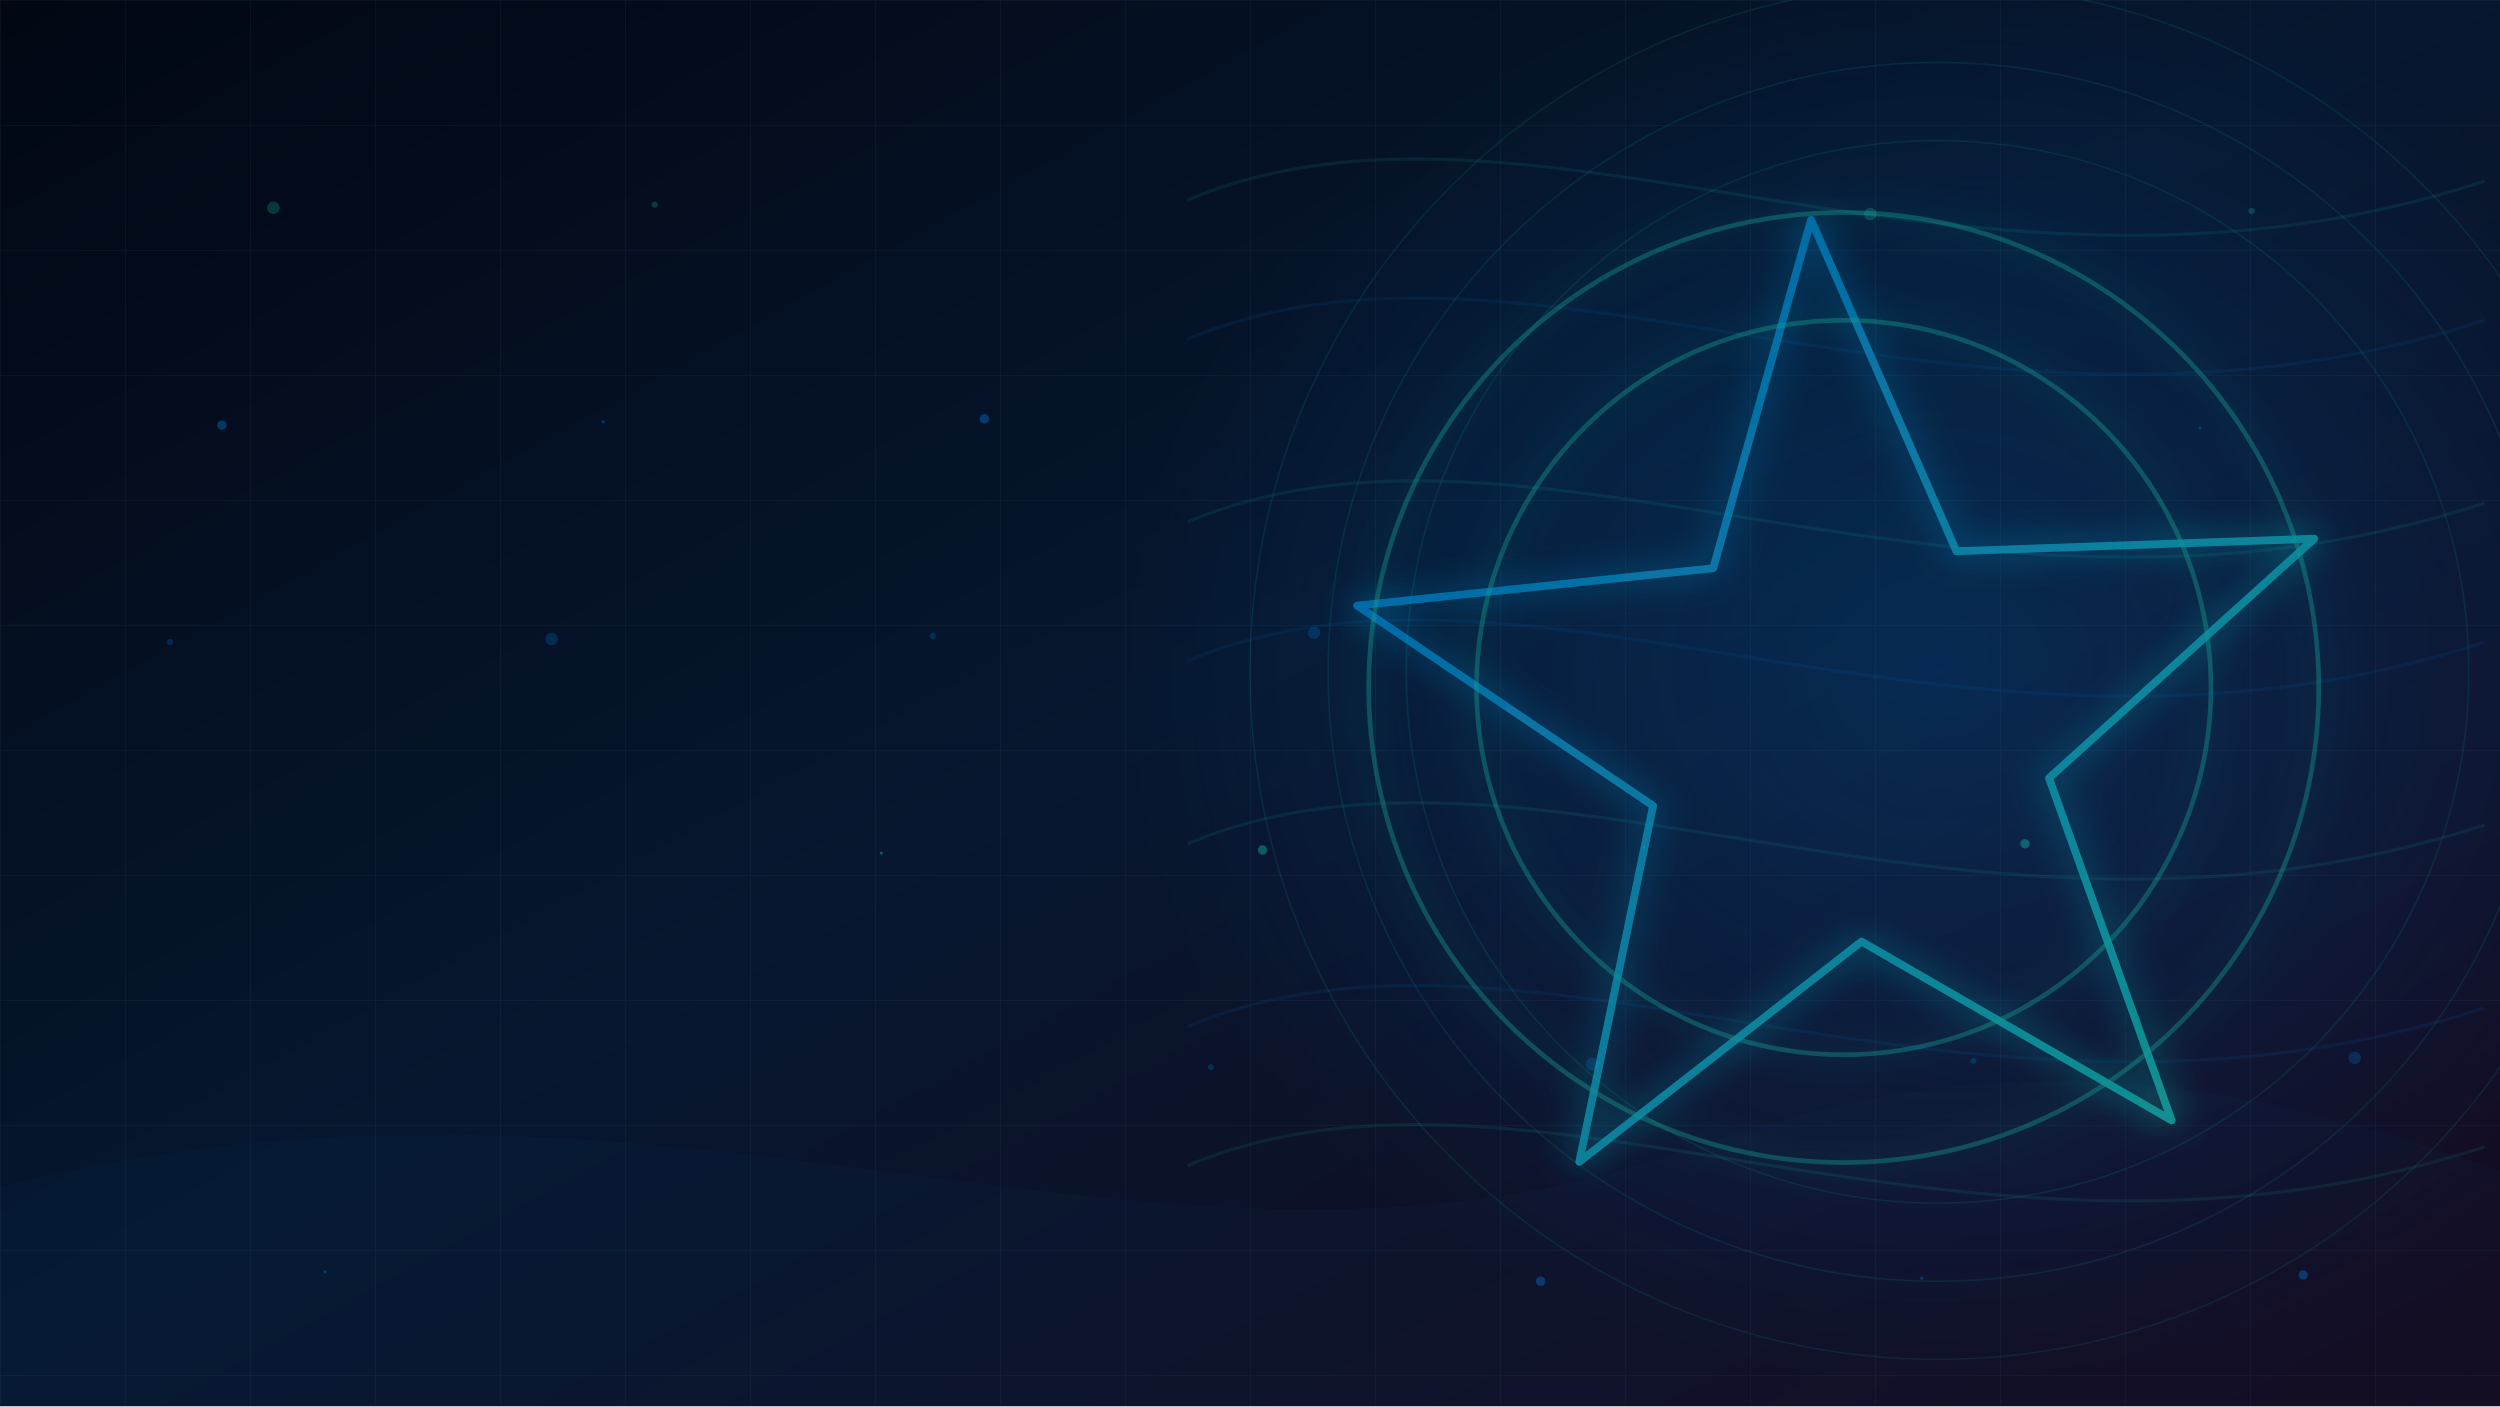
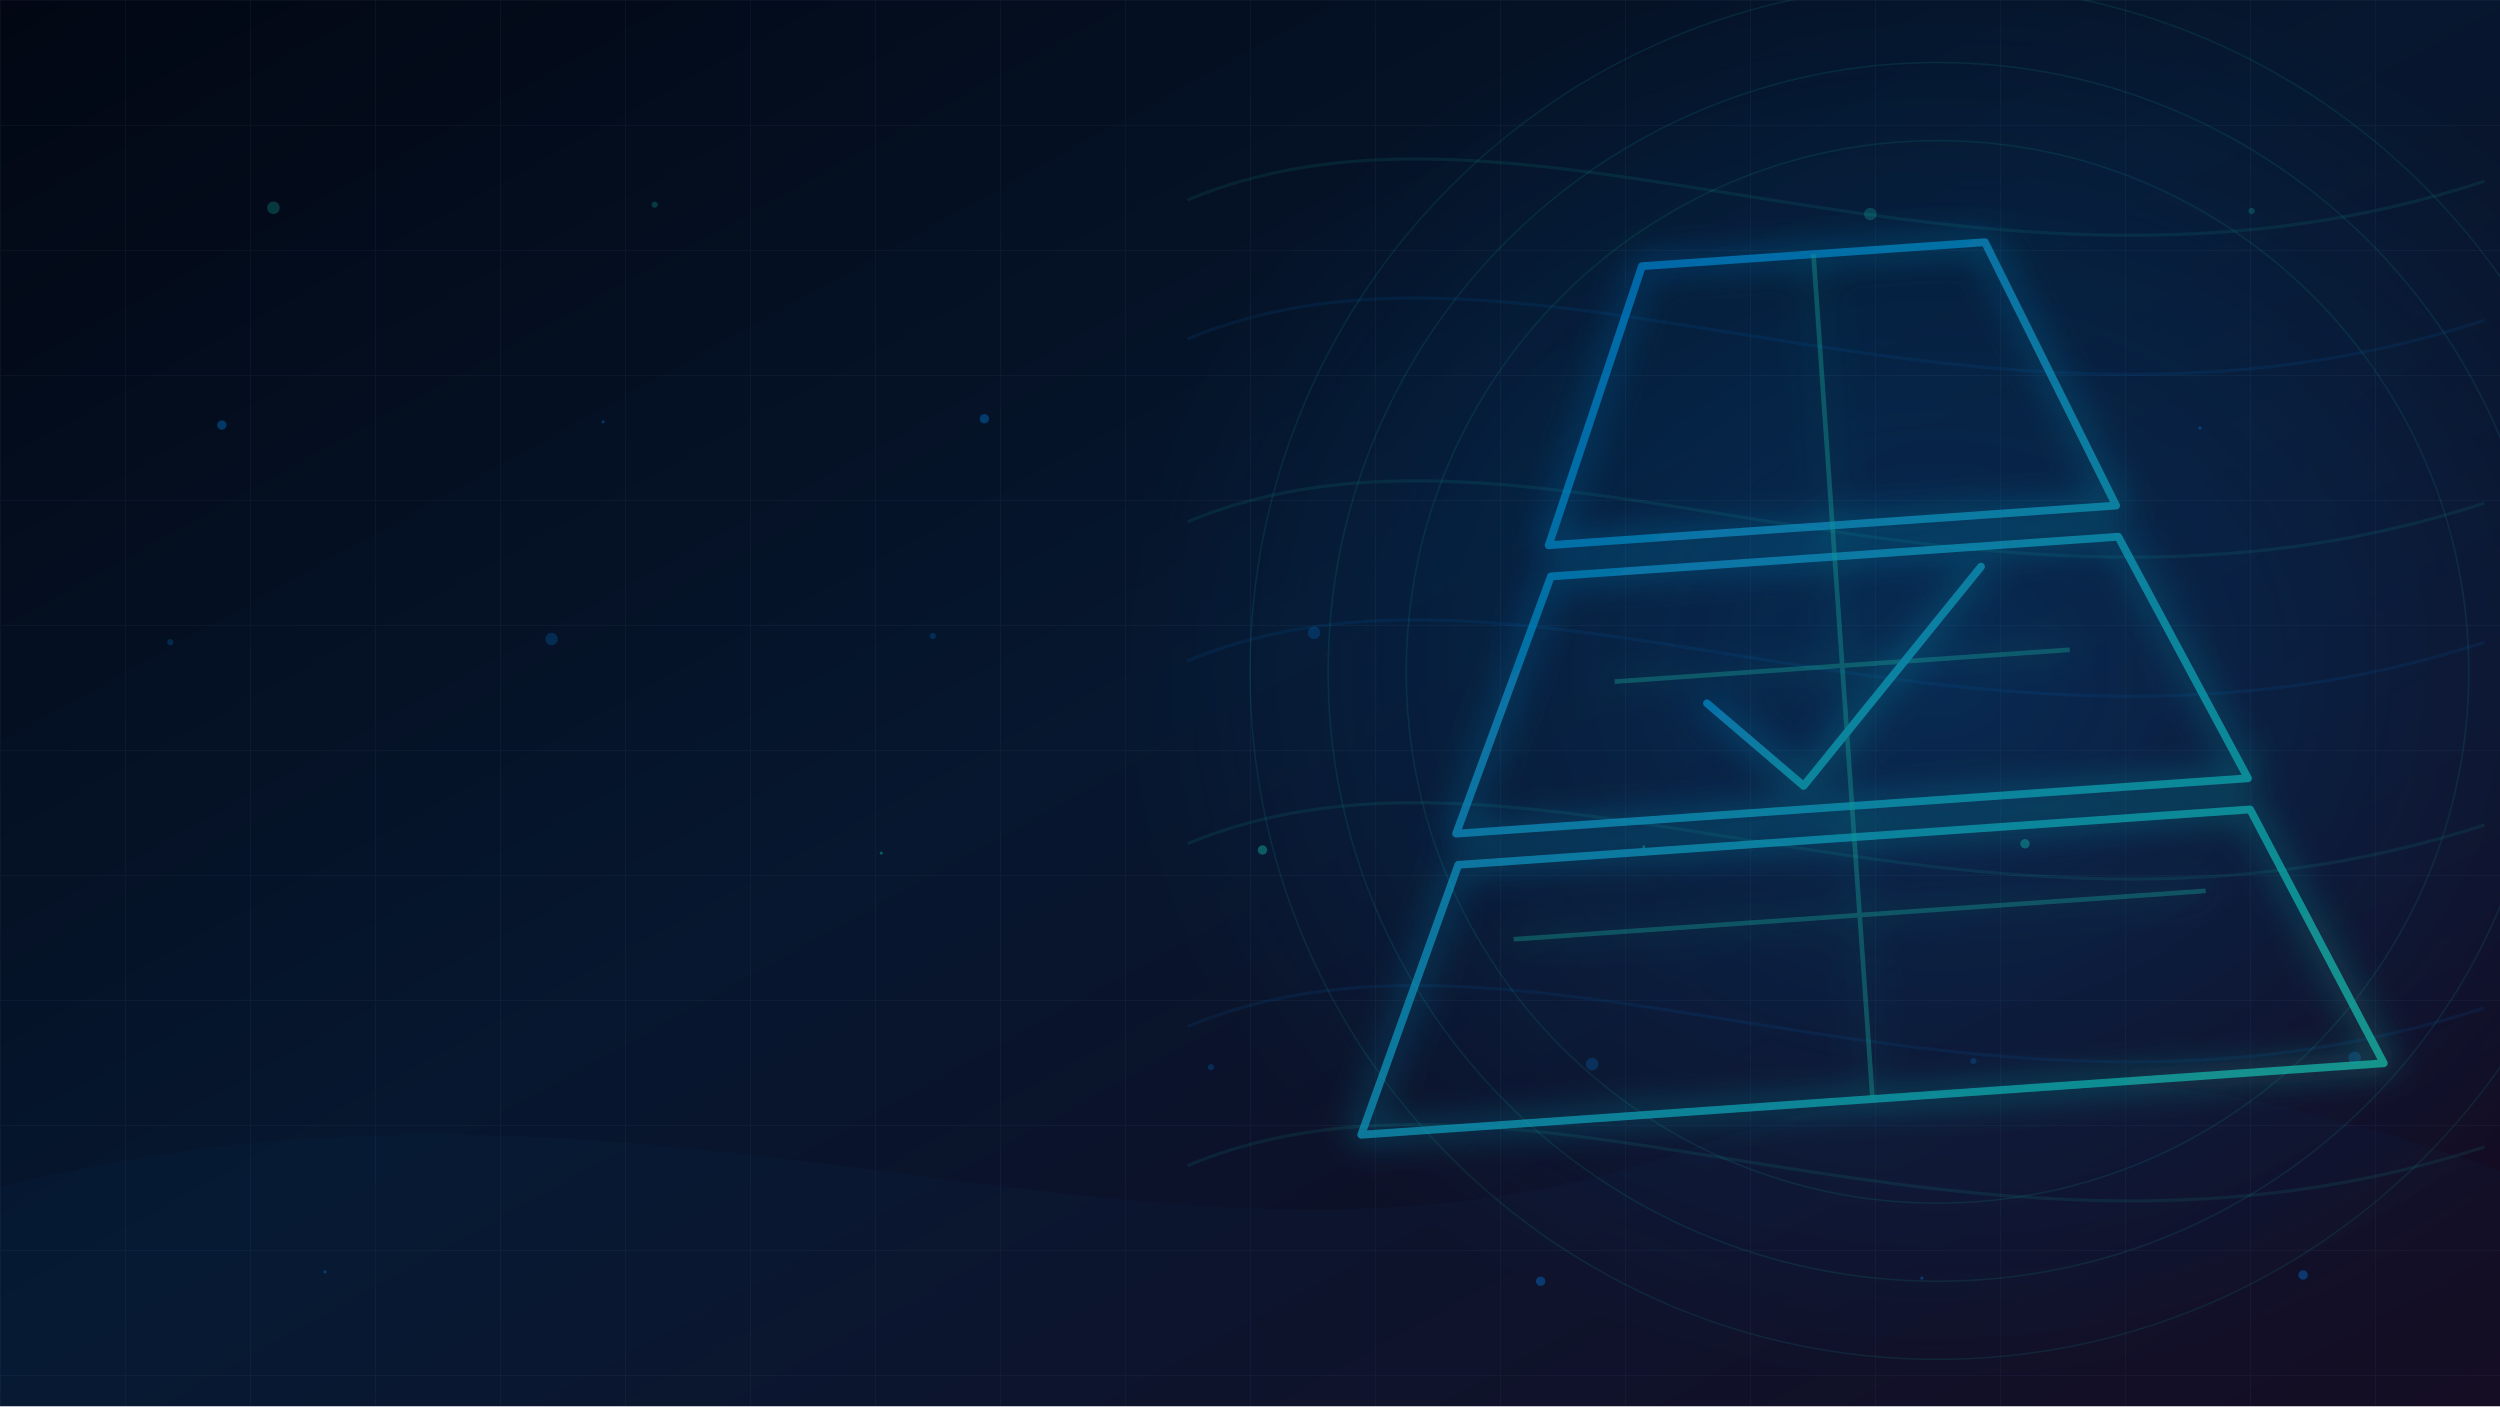
<svg xmlns="http://www.w3.org/2000/svg" width="1600" height="900" viewBox="0 0 1600 900" role="img" aria-labelledby="title">
  <defs>
    <linearGradient id="bg" x1="0" y1="0" x2="1" y2="1">
      <stop stop-color="#020713" />
      <stop offset=".48" stop-color="#06172f" />
      <stop offset="1" stop-color="#16091f" />
    </linearGradient>
    <linearGradient id="line" x1="0" y1="0" x2="1" y2="1">
      <stop stop-color="#0072ce" />
      <stop offset="1" stop-color="#14b8a6" />
    </linearGradient>
    <radialGradient id="halo">
      <stop stop-color="#0072ce" stop-opacity=".34" />
      <stop offset="1" stop-color="#0072ce" stop-opacity="0" />
    </radialGradient>
    <pattern id="grid" width="80" height="80" patternUnits="userSpaceOnUse">
      <path d="M80 0H0V80" fill="none" stroke="#a8c8ff" stroke-opacity=".055" />
    </pattern>
    <filter id="glow">
      <feGaussianBlur stdDeviation="11" result="b" />
      <feMerge>
        <feMergeNode in="b" />
        <feMergeNode in="SourceGraphic" />
      </feMerge>
    </filter>
  </defs>
  <rect width="1600" height="900" fill="url(#bg)" />
  <rect width="1600" height="900" fill="url(#grid)" />
  <ellipse cx="1240" cy="430" rx="520" ry="460" fill="url(#halo)" opacity=".72" />
  <path d="M760 128 C980 36, 1260 224, 1590 116" stroke="#14b8a6" stroke-opacity=".11" stroke-width="2" fill="none" />
  <path d="M760 217 C980 125, 1260 313, 1590 205" stroke="#0072ce" stroke-opacity=".11" stroke-width="2" fill="none" />
  <path d="M760 334 C980 242, 1260 430, 1590 322" stroke="#14b8a6" stroke-opacity=".11" stroke-width="2" fill="none" />
  <path d="M760 423 C980 331, 1260 519, 1590 411" stroke="#0072ce" stroke-opacity=".11" stroke-width="2" fill="none" />
  <path d="M760 540 C980 448, 1260 636, 1590 528" stroke="#14b8a6" stroke-opacity=".11" stroke-width="2" fill="none" />
  <path d="M760 657 C980 565, 1260 753, 1590 645" stroke="#0072ce" stroke-opacity=".11" stroke-width="2" fill="none" />
  <path d="M760 746 C980 654, 1260 842, 1590 734" stroke="#14b8a6" stroke-opacity=".11" stroke-width="2" fill="none" />
  <circle cx="1296" cy="540" r="3" fill="#14b8a6" opacity=".42" />
  <circle cx="1507" cy="677" r="4" fill="#0072ce" opacity=".26" />
  <circle cx="208" cy="814" r="1" fill="#0072ce" opacity=".42" />
  <circle cx="419" cy="131" r="2" fill="#14b8a6" opacity=".26" />
  <circle cx="630" cy="268" r="3" fill="#0072ce" opacity=".42" />
  <circle cx="841" cy="405" r="4" fill="#0072ce" opacity=".26" />
  <circle cx="1052" cy="542" r="1" fill="#14b8a6" opacity=".42" />
  <circle cx="1263" cy="679" r="2" fill="#0072ce" opacity=".26" />
  <circle cx="1474" cy="816" r="3" fill="#0072ce" opacity=".42" />
  <circle cx="175" cy="133" r="4" fill="#14b8a6" opacity=".26" />
  <circle cx="386" cy="270" r="1" fill="#0072ce" opacity=".42" />
  <circle cx="597" cy="407" r="2" fill="#0072ce" opacity=".26" />
  <circle cx="808" cy="544" r="3" fill="#14b8a6" opacity=".42" />
  <circle cx="1019" cy="681" r="4" fill="#0072ce" opacity=".26" />
  <circle cx="1230" cy="818" r="1" fill="#0072ce" opacity=".42" />
  <circle cx="1441" cy="135" r="2" fill="#14b8a6" opacity=".26" />
  <circle cx="142" cy="272" r="3" fill="#0072ce" opacity=".42" />
  <circle cx="353" cy="409" r="4" fill="#0072ce" opacity=".26" />
  <circle cx="564" cy="546" r="1" fill="#14b8a6" opacity=".42" />
  <circle cx="775" cy="683" r="2" fill="#0072ce" opacity=".26" />
  <circle cx="986" cy="820" r="3" fill="#0072ce" opacity=".42" />
  <circle cx="1197" cy="137" r="4" fill="#14b8a6" opacity=".26" />
  <circle cx="1408" cy="274" r="1" fill="#0072ce" opacity=".42" />
  <circle cx="109" cy="411" r="2" fill="#0072ce" opacity=".26" />
  <g transform="translate(760 70) rotate(-4 420 370) scale(1)" opacity=".78" filter="url(#glow)">
-     <path fill="none" stroke="url(#line)" stroke-width="5" stroke-linecap="round" stroke-linejoin="round" d="M420 70l78 218 229 8-180 141 63 224-190-128-190 128 63-224-180-141 229-8z" />
-     <circle fill="none" stroke="#14b8a6" stroke-opacity=".42" stroke-width="3" cx="420" cy="370" r="304" />
-     <circle fill="none" stroke="#14b8a6" stroke-opacity=".42" stroke-width="3" cx="420" cy="370" r="235" />
+     <path fill="none" stroke="url(#line)" stroke-width="5" stroke-linecap="round" stroke-linejoin="round" d="M92 634h656L674 466H166zM166 446h508l-72-160H238zM238 266h364L530 92H310z" />
+     <path fill="none" stroke="#14b8a6" stroke-opacity=".42" stroke-width="3" d="M420 92v542M198 516h444M274 356h292" />
+     <path fill="none" stroke="url(#line)" stroke-width="5" stroke-linecap="round" stroke-linejoin="round" d="M332 374l58 57 123-132" />
  </g>
  <g opacity=".12" fill="none" stroke="#14b8a6">
    <circle cx="1240" cy="430" r="340" />
    <circle cx="1240" cy="430" r="390" />
    <circle cx="1240" cy="430" r="440" />
  </g>
  <path d="M0 760C430 650 745 854 1080 736c220-78 365-39 520 13V900H0z" fill="#0072ce" opacity=".035" />
</svg>
